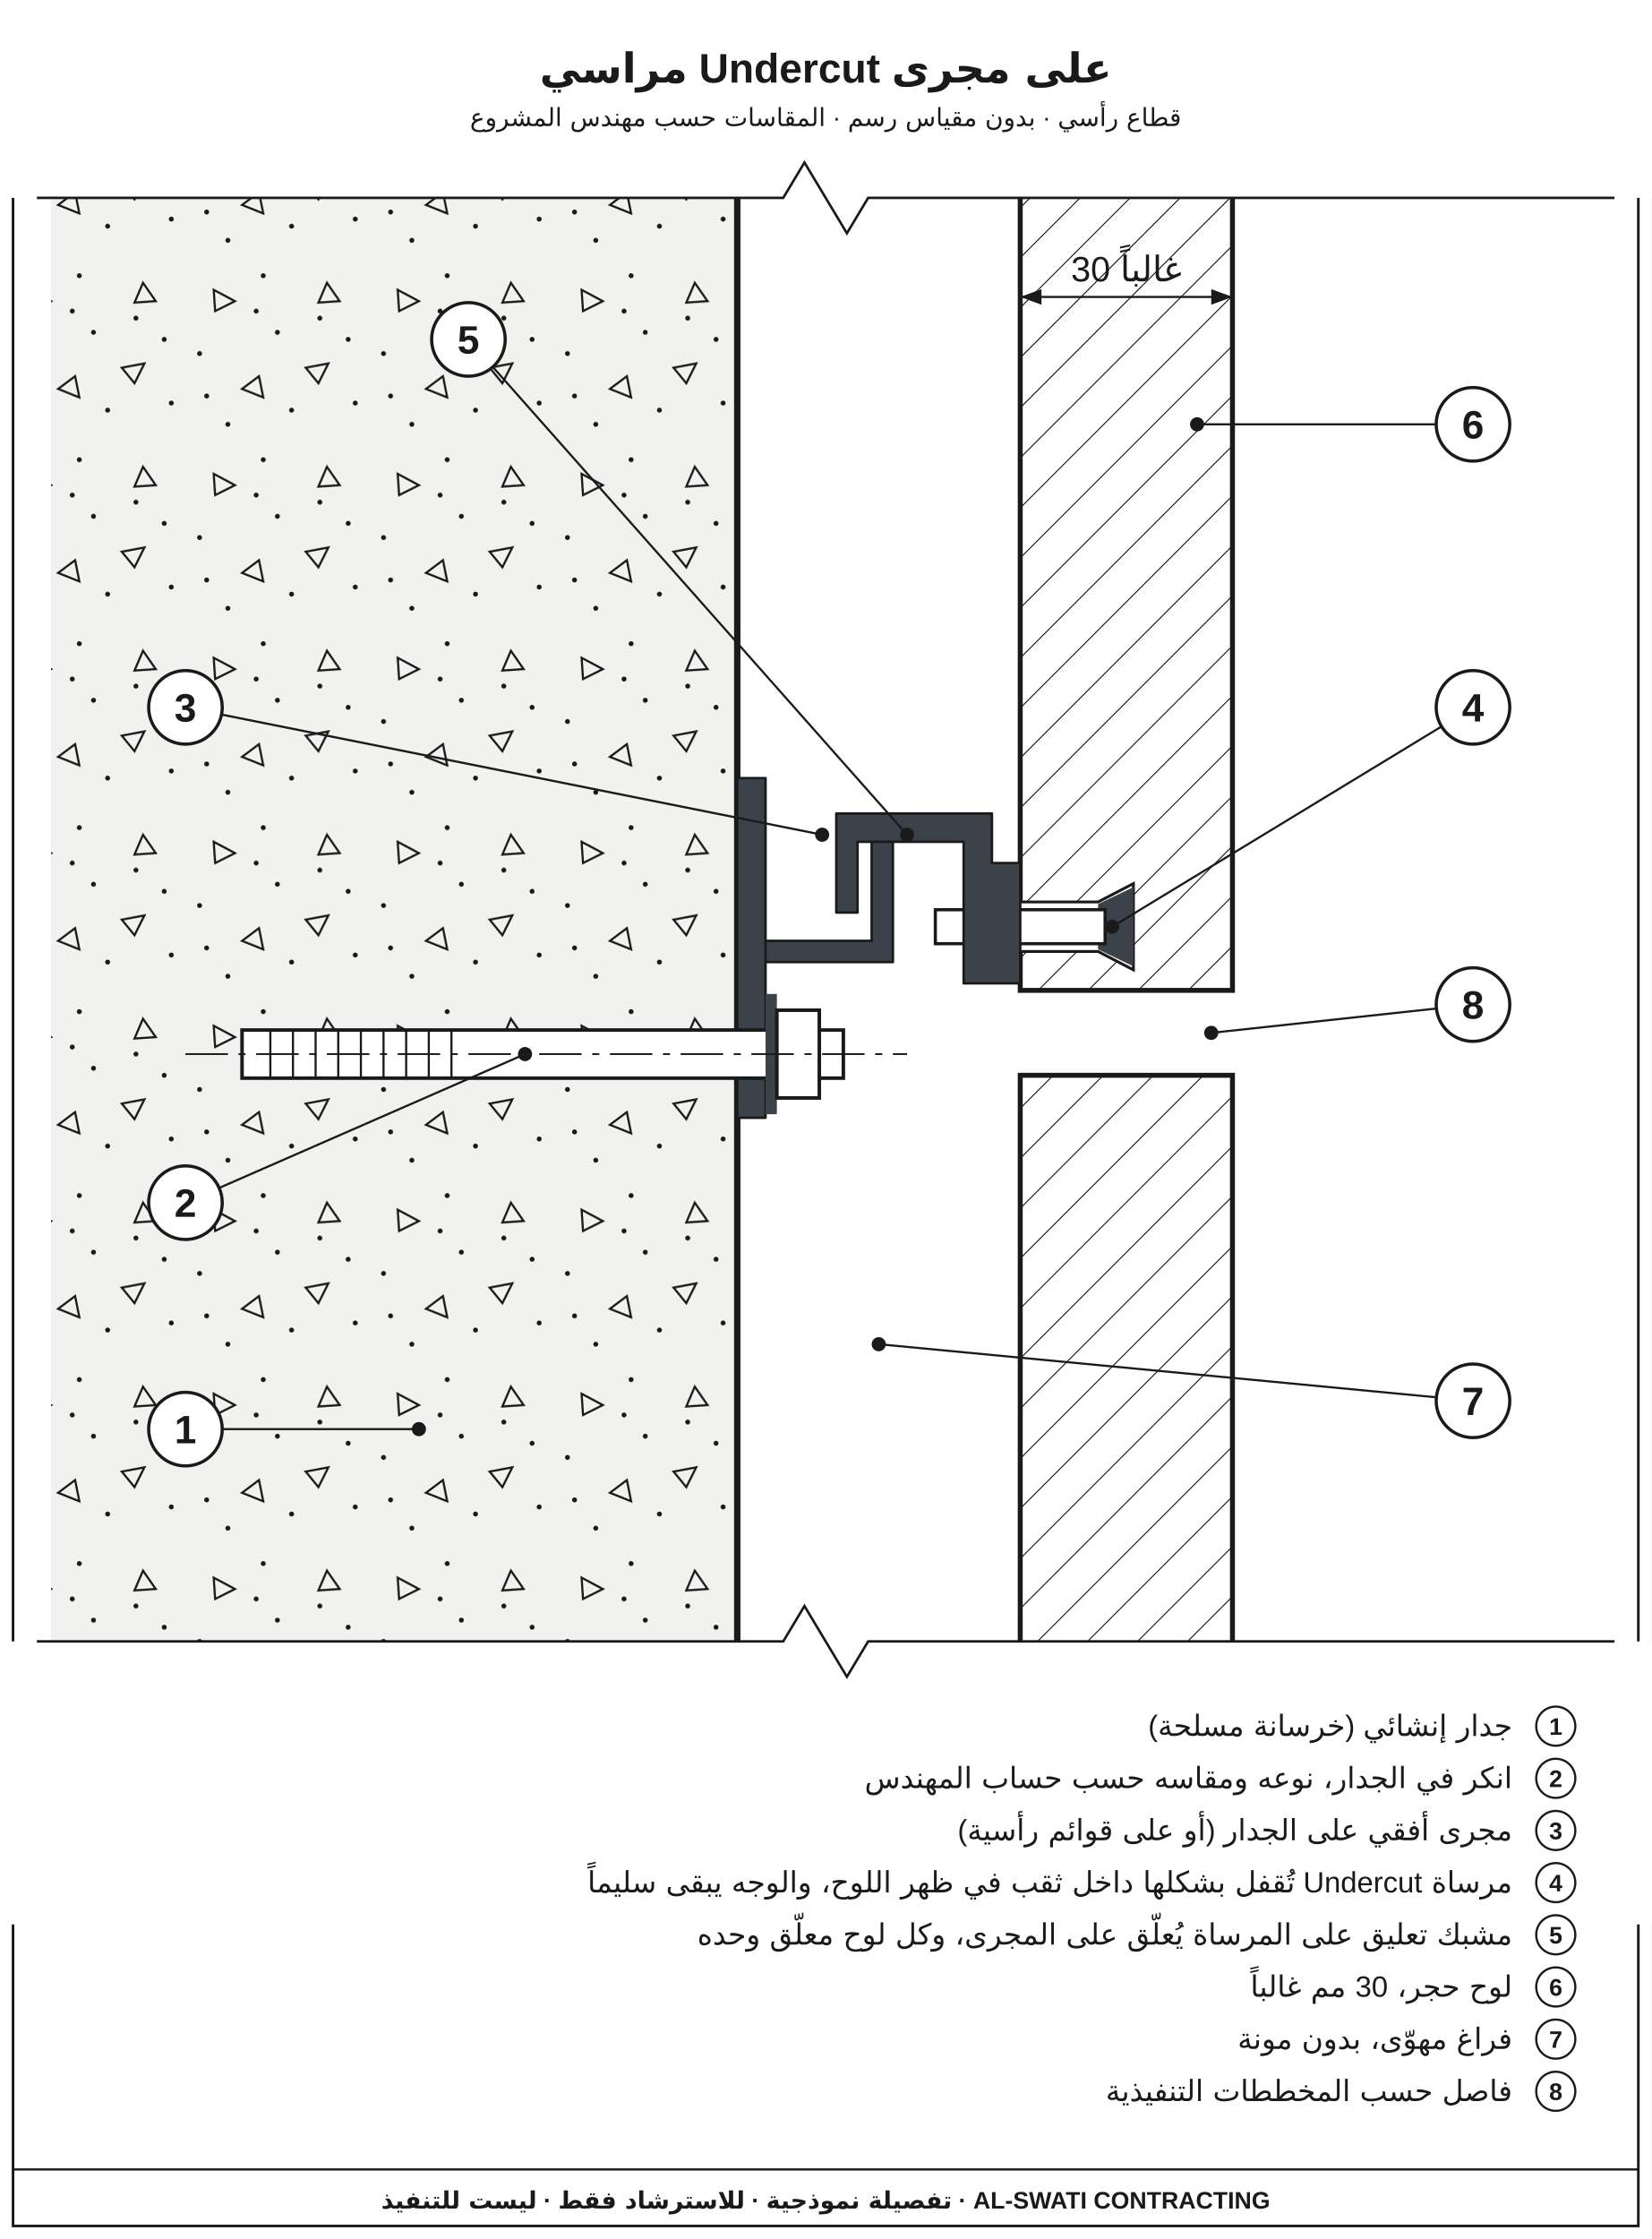
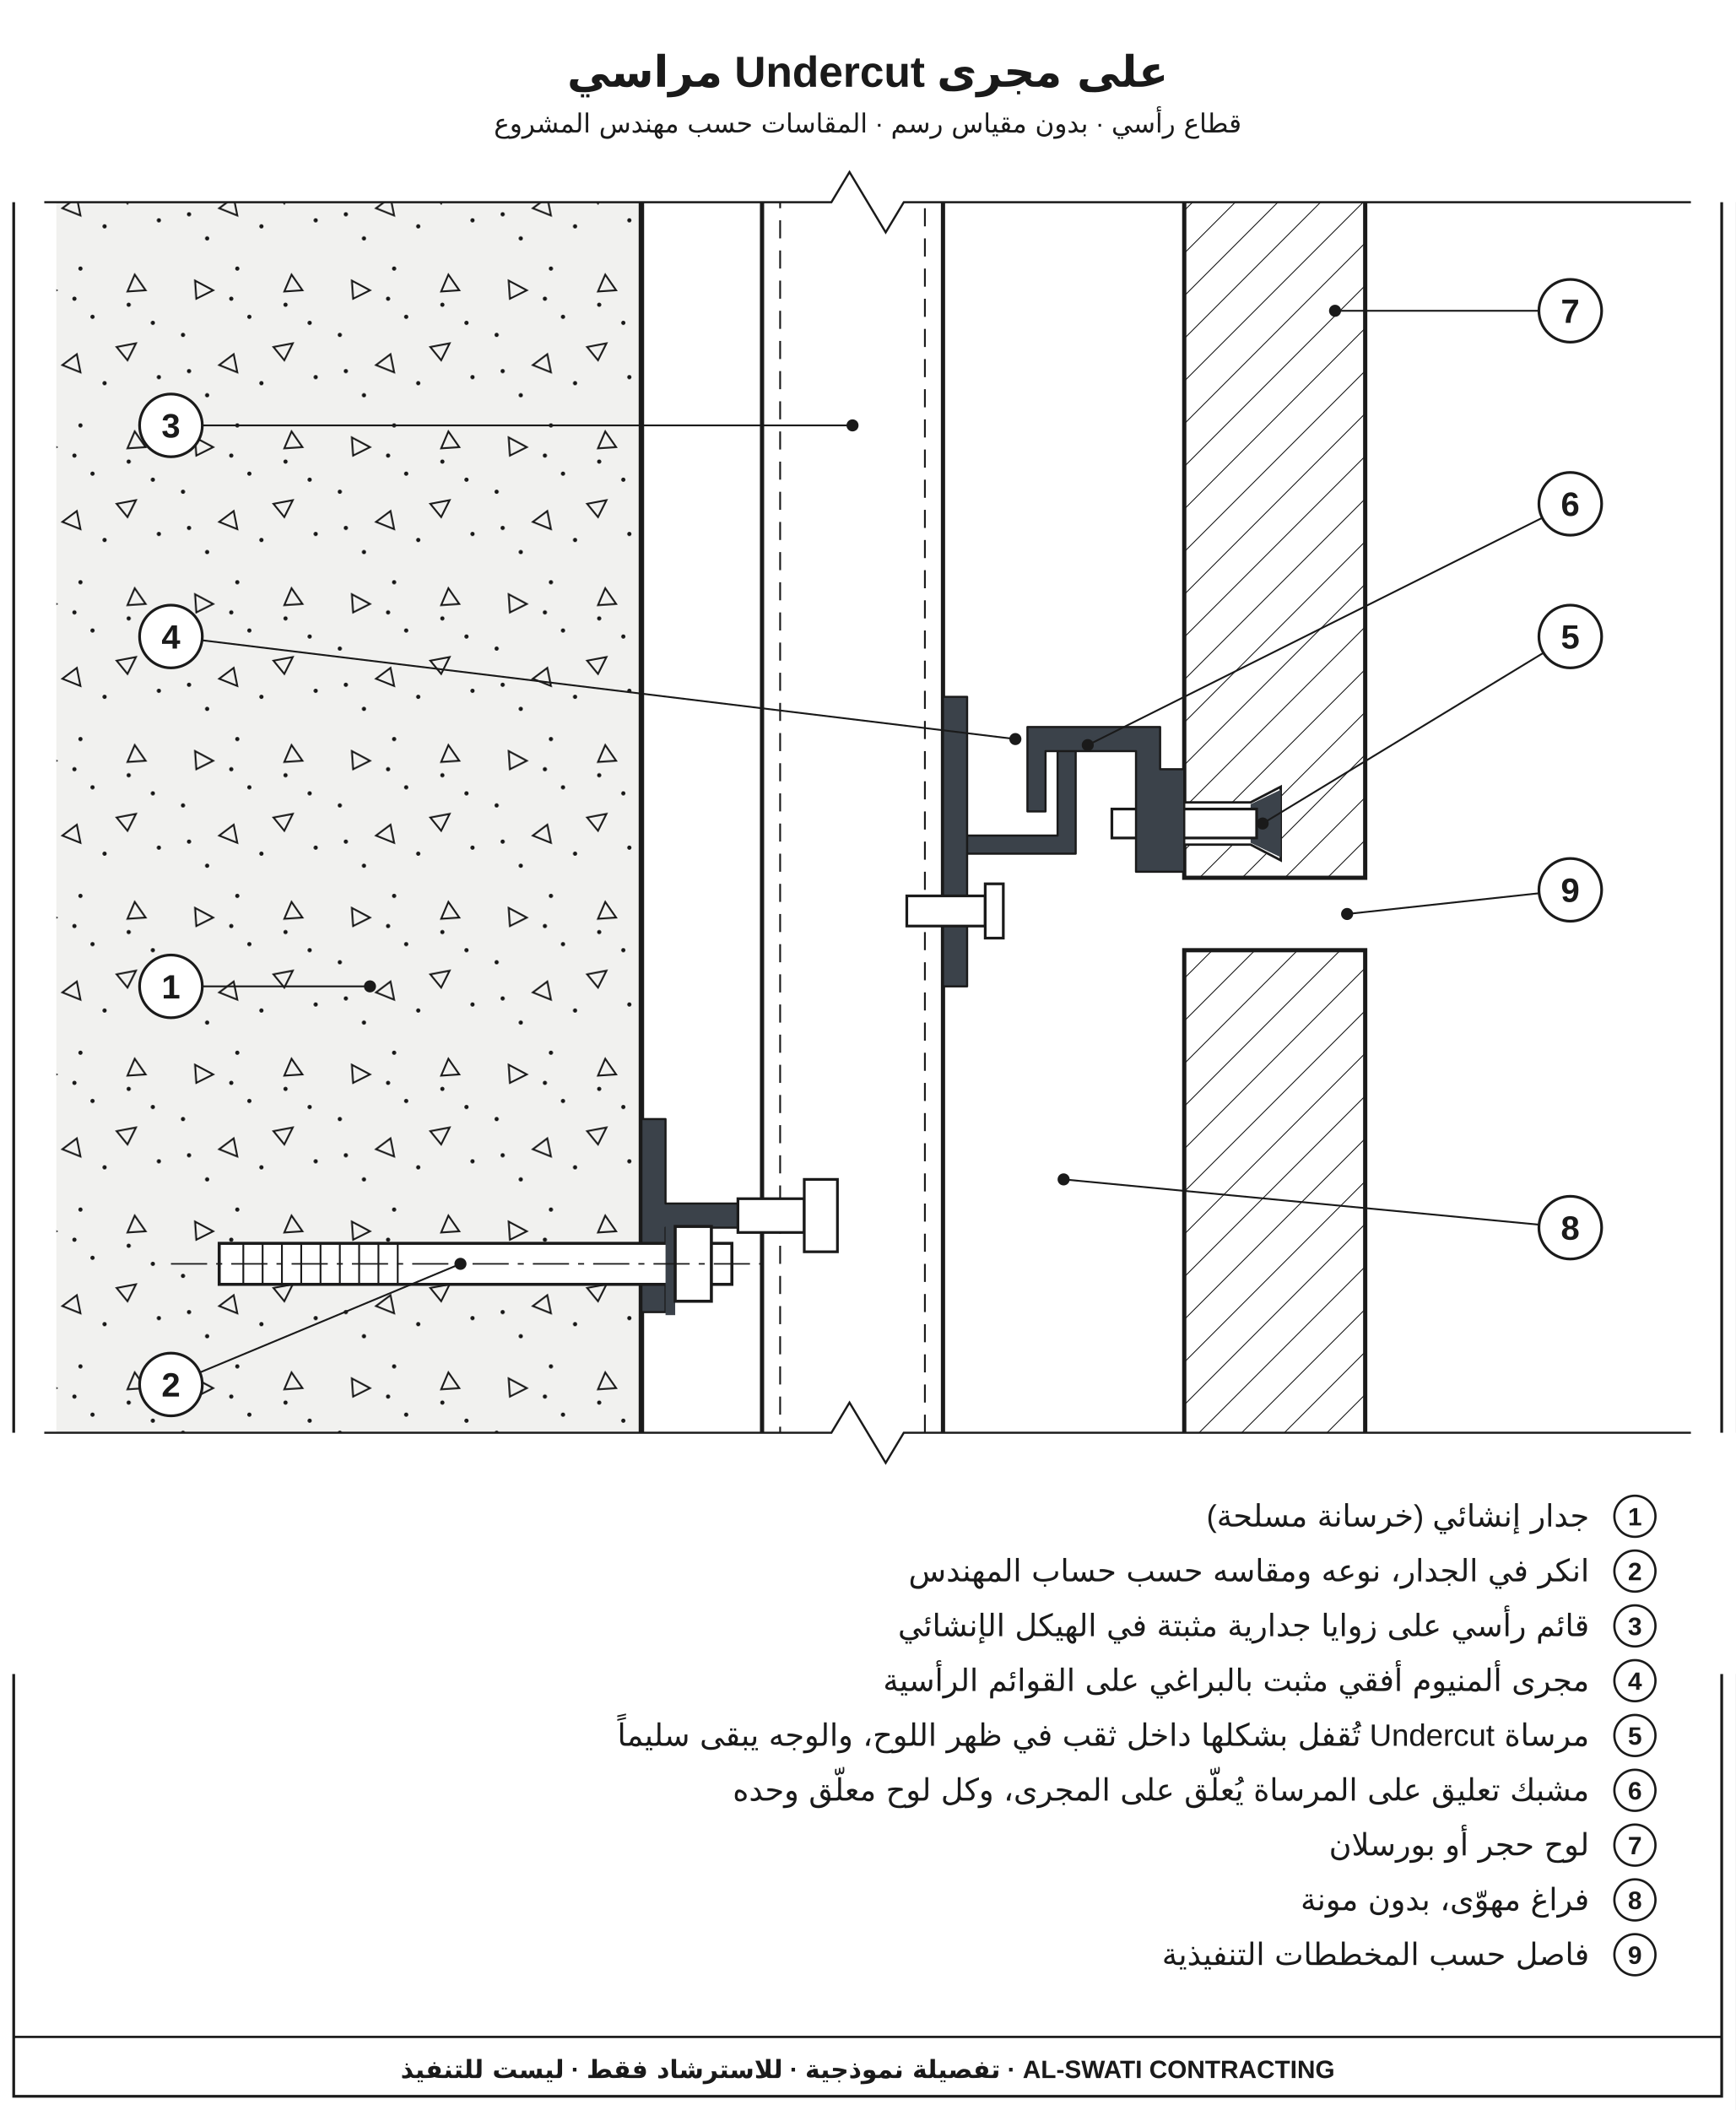
- <svg xmlns="http://www.w3.org/2000/svg" viewBox="0 0 760 1030.2" role="img" aria-label="مراسي Undercut على مجرى">
+ <svg xmlns="http://www.w3.org/2000/svg" viewBox="0 0 760 924" role="img" aria-label="مراسي Undercut على مجرى">
  <defs>
    <pattern id="h-stone-undercut-ar" width="5" height="5" patternUnits="userSpaceOnUse" patternTransform="rotate(45)">
      <rect width="5" height="5" fill="#fff" />
      <path d="M0 0 V5" stroke="#1a1a1a" stroke-width=".28" />
    </pattern>
    <pattern id="h-conc-undercut-ar" width="26" height="26" patternUnits="userSpaceOnUse">
      <rect width="26" height="26" fill="#f1f1ef" />
      <path d="M4 5 l3 1.6 l-2.8 1.4 Z M17 16 l3.2 -.6 l-1.4 2.8 Z M20 4 l1.8 2.6 l-3 .2 Z M8 19 l2.4 -1.8 l.6 3 Z" fill="none" stroke="#1a1a1a" stroke-width=".3" />
      <g fill="#1a1a1a">
        <circle cx="2" cy="14" r=".35" />
        <circle cx="11" cy="3" r=".35" />
        <circle cx="13" cy="11" r=".35" />
        <circle cx="23" cy="12" r=".35" />
        <circle cx="6" cy="24" r=".35" />
        <circle cx="15" cy="22" r=".35" />
        <circle cx="24" cy="21" r=".35" />
        <circle cx="10" cy="8" r=".35" />
        <circle cx="19" cy="9" r=".35" />
        <circle cx="3" cy="20" r=".35" />
      </g>
    </pattern>
    <pattern id="h-block-undercut-ar" width="60" height="40" patternUnits="userSpaceOnUse">
      <rect width="60" height="40" fill="#f6f6f4" />
      <path d="M0 0 H60 M0 40 H60" stroke="#1a1a1a" stroke-width=".4" />
      <rect x="6" y="6" width="20" height="28" fill="#fff" stroke="#1a1a1a" stroke-width=".3" />
      <rect x="34" y="6" width="20" height="28" fill="#fff" stroke="#1a1a1a" stroke-width=".3" />
    </pattern>
    <clipPath id="cp-undercut-ar">
-       <rect x="-97" y="-118" width="219" height="216" />
+       <rect x="-97" y="-118" width="269" height="216" />
    </clipPath>
    <style>.en{font-family:Montserrat,Arial,sans-serif;fill:#1a1a1a}.ar{font-family:Tajawal,Arial,sans-serif;fill:#1a1a1a}</style>
  </defs>
-   <rect width="760" height="1030.2" fill="#fff" />
-   <rect x="6" y="6" width="748" height="1018.2" fill="none" stroke="#1a1a1a" stroke-width="1.2" />
-   <g transform="translate(339.3 455.7) scale(3.255814)">
+   <rect width="760" height="924" fill="#fff" />
+   <rect x="6" y="6" width="748" height="912" fill="none" stroke="#1a1a1a" stroke-width="1.2" />
+   <g transform="translate(280.9 384.4) scale(2.641509)">
    <g clip-path="url(#cp-undercut-ar)">
      <rect x="-200" y="-132" width="200" height="244" fill="url(#h-conc-undercut-ar)" />
      <path d="M0 -132 V112" stroke="#1a1a1a" stroke-width=".9" />
-       <path d="M0 -30 h4 v26 h18 v-20 h-3 v17 h-15 v25 h-4 Z" fill="#3b424a" stroke="#1a1a1a" stroke-width=".35" stroke-linejoin="round" />
-       <rect x="-70" y="5.6" width="85" height="6.8" fill="#fff" stroke="#1a1a1a" stroke-width=".5" />
-       <path d="M-66.0 5.6 v6.8" stroke="#1a1a1a" stroke-width=".3" />
-       <path d="M-62.8 5.6 v6.8" stroke="#1a1a1a" stroke-width=".3" />
-       <path d="M-59.6 5.6 v6.8" stroke="#1a1a1a" stroke-width=".3" />
-       <path d="M-56.4 5.6 v6.8" stroke="#1a1a1a" stroke-width=".3" />
-       <path d="M-53.2 5.6 v6.8" stroke="#1a1a1a" stroke-width=".3" />
-       <path d="M-50.0 5.6 v6.8" stroke="#1a1a1a" stroke-width=".3" />
-       <path d="M-46.8 5.6 v6.8" stroke="#1a1a1a" stroke-width=".3" />
-       <path d="M-43.6 5.6 v6.8" stroke="#1a1a1a" stroke-width=".3" />
-       <path d="M-40.4 5.6 v6.8" stroke="#1a1a1a" stroke-width=".3" />
-       <rect x="4" y="0.5" width="1.6" height="17" fill="#3b424a" />
-       <rect x="5.6" y="2.8" width="6" height="12.4" fill="#fff" stroke="#1a1a1a" stroke-width=".5" />
-       <path d="M-78 9 H24" stroke="#1a1a1a" stroke-width=".25" stroke-dasharray="6 1.5 1 1.5" />
-       <rect x="40" y="12" width="30" height="100" fill="url(#h-stone-undercut-ar)" stroke="#1a1a1a" stroke-width=".7" />
-       <rect x="40" y="-132" width="30" height="132" fill="url(#h-stone-undercut-ar)" stroke="#1a1a1a" stroke-width=".7" />
-       <path d="M39.7 -12.5 H51 L56 -15.1 V-2.9 L51 -5.5 H39.7 Z" fill="#fff" stroke="#1a1a1a" stroke-width=".4" />
-       <path d="M51 -12.2 L56 -14.6 V-3.4 L51 -5.8 Z" fill="#3b424a" />
-       <rect x="28" y="-11.4" width="24" height="4.8" fill="#fff" stroke="#1a1a1a" stroke-width=".45" />
-       <path d="M40 -18 h-4 v-7 h-22 v14 h3 v-10 h15 v20 h8 Z" fill="#3b424a" stroke="#1a1a1a" stroke-width=".35" stroke-linejoin="round" />
+       <path d="M0 40 h4 v14 h16 v4 h-16 v14 h-4 Z" fill="#3b424a" stroke="#1a1a1a" stroke-width=".35" stroke-linejoin="round" />
+       <rect x="-70" y="60.6" width="85" height="6.8" fill="#fff" stroke="#1a1a1a" stroke-width=".5" />
+       <path d="M-66.0 60.6 v6.8" stroke="#1a1a1a" stroke-width=".3" />
+       <path d="M-62.8 60.6 v6.8" stroke="#1a1a1a" stroke-width=".3" />
+       <path d="M-59.6 60.6 v6.8" stroke="#1a1a1a" stroke-width=".3" />
+       <path d="M-56.4 60.6 v6.8" stroke="#1a1a1a" stroke-width=".3" />
+       <path d="M-53.2 60.6 v6.8" stroke="#1a1a1a" stroke-width=".3" />
+       <path d="M-50.0 60.6 v6.8" stroke="#1a1a1a" stroke-width=".3" />
+       <path d="M-46.8 60.6 v6.8" stroke="#1a1a1a" stroke-width=".3" />
+       <path d="M-43.6 60.6 v6.8" stroke="#1a1a1a" stroke-width=".3" />
+       <path d="M-40.4 60.6 v6.8" stroke="#1a1a1a" stroke-width=".3" />
+       <rect x="4" y="55.5" width="1.6" height="17" fill="#3b424a" />
+       <rect x="5.6" y="57.8" width="6" height="12.4" fill="#fff" stroke="#1a1a1a" stroke-width=".5" />
+       <path d="M-78 64 H24" stroke="#1a1a1a" stroke-width=".25" stroke-dasharray="6 1.5 1 1.5" />
+       <rect x="20" y="-132" width="30" height="244" fill="#fff" stroke="#1a1a1a" stroke-width=".7" />
+       <rect x="23" y="-132" width="24" height="244" fill="none" stroke="#1a1a1a" stroke-width=".3" stroke-dasharray="3 2" />
+       <rect x="16" y="53.2" width="11" height="5.6" fill="#fff" stroke="#1a1a1a" stroke-width=".45" />
+       <rect x="27" y="50" width="5.5" height="12" fill="#fff" stroke="#1a1a1a" stroke-width=".45" />
+       <g transform="translate(50 0)">
+         <path d="M0 -30 h4 v26 h18 v-20 h-3 v17 h-15 v25 h-4 Z" fill="#3b424a" stroke="#1a1a1a" stroke-width=".35" stroke-linejoin="round" />
+         <rect x="-6" y="3" width="13" height="5" fill="#fff" stroke="#1a1a1a" stroke-width=".45" />
+         <rect x="7" y="1" width="3" height="9" fill="#fff" stroke="#1a1a1a" stroke-width=".45" />
+         <rect x="40" y="12" width="30" height="100" fill="url(#h-stone-undercut-ar)" stroke="#1a1a1a" stroke-width=".7" />
+         <rect x="40" y="-132" width="30" height="132" fill="url(#h-stone-undercut-ar)" stroke="#1a1a1a" stroke-width=".7" />
+         <path d="M39.7 -12.5 H51 L56 -15.1 V-2.9 L51 -5.5 H39.7 Z" fill="#fff" stroke="#1a1a1a" stroke-width=".4" />
+         <path d="M51 -12.2 L56 -14.6 V-3.4 L51 -5.8 Z" fill="#3b424a" />
+         <rect x="28" y="-11.4" width="24" height="4.8" fill="#fff" stroke="#1a1a1a" stroke-width=".45" />
+         <path d="M40 -18 h-4 v-7 h-22 v14 h3 v-10 h15 v20 h8 Z" fill="#3b424a" stroke="#1a1a1a" stroke-width=".35" stroke-linejoin="round" />
+       </g>
    </g>
-     <rect x="-125" y="-152" width="275" height="40" fill="#fff" />
-     <path d="M-99 -112 H6.5 l3 -5 l6 10 l3 -5 H124" fill="none" stroke="#1a1a1a" stroke-width=".35" />
-     <rect x="-125" y="92" width="275" height="40" fill="#fff" />
-     <path d="M-99 92 H6.5 l3 -5 l6 10 l3 -5 H124" fill="none" stroke="#1a1a1a" stroke-width=".35" />
-     <path d="M-78 62 L-45 62" stroke="#1a1a1a" stroke-width=".3" />
-     <circle cx="-45" cy="62" r="1" fill="#1a1a1a" />
-     <circle cx="-78" cy="62" r="5.2" fill="#fff" stroke="#1a1a1a" stroke-width=".45" />
-     <text x="-78" y="64" font-size="5.6" font-weight="700" text-anchor="middle" class="en">1</text>
-     <path d="M-78 30 L-30 9" stroke="#1a1a1a" stroke-width=".3" />
-     <circle cx="-30" cy="9" r="1" fill="#1a1a1a" />
-     <circle cx="-78" cy="30" r="5.2" fill="#fff" stroke="#1a1a1a" stroke-width=".45" />
-     <text x="-78" y="32" font-size="5.6" font-weight="700" text-anchor="middle" class="en">2</text>
-     <path d="M-78 -40 L12 -22" stroke="#1a1a1a" stroke-width=".3" />
-     <circle cx="12" cy="-22" r="1" fill="#1a1a1a" />
+     <rect x="-125" y="-152" width="325" height="40" fill="#fff" />
+     <path d="M-99 -112 H31.5 l3 -5 l6 10 l3 -5 H174" fill="none" stroke="#1a1a1a" stroke-width=".35" />
+     <rect x="-125" y="92" width="325" height="40" fill="#fff" />
+     <path d="M-99 92 H31.5 l3 -5 l6 10 l3 -5 H174" fill="none" stroke="#1a1a1a" stroke-width=".35" />
+     <path d="M-78 18 L-45 18" stroke="#1a1a1a" stroke-width=".3" />
+     <circle cx="-45" cy="18" r="1" fill="#1a1a1a" />
+     <circle cx="-78" cy="18" r="5.2" fill="#fff" stroke="#1a1a1a" stroke-width=".45" />
+     <text x="-78" y="20" font-size="5.6" font-weight="700" text-anchor="middle" class="en">1</text>
+     <path d="M-78 84 L-30 64" stroke="#1a1a1a" stroke-width=".3" />
+     <circle cx="-30" cy="64" r="1" fill="#1a1a1a" />
+     <circle cx="-78" cy="84" r="5.2" fill="#fff" stroke="#1a1a1a" stroke-width=".45" />
+     <text x="-78" y="86" font-size="5.6" font-weight="700" text-anchor="middle" class="en">2</text>
+     <path d="M-78 -75 L35 -75" stroke="#1a1a1a" stroke-width=".3" />
+     <circle cx="35" cy="-75" r="1" fill="#1a1a1a" />
+     <circle cx="-78" cy="-75" r="5.2" fill="#fff" stroke="#1a1a1a" stroke-width=".45" />
+     <text x="-78" y="-73" font-size="5.6" font-weight="700" text-anchor="middle" class="en">3</text>
+     <path d="M-78 -40 L62 -23" stroke="#1a1a1a" stroke-width=".3" />
+     <circle cx="62" cy="-23" r="1" fill="#1a1a1a" />
    <circle cx="-78" cy="-40" r="5.2" fill="#fff" stroke="#1a1a1a" stroke-width=".45" />
-     <text x="-78" y="-38" font-size="5.6" font-weight="700" text-anchor="middle" class="en">3</text>
-     <path d="M104 -40 L53 -9" stroke="#1a1a1a" stroke-width=".3" />
-     <circle cx="53" cy="-9" r="1" fill="#1a1a1a" />
-     <circle cx="104" cy="-40" r="5.2" fill="#fff" stroke="#1a1a1a" stroke-width=".45" />
-     <text x="104" y="-38" font-size="5.6" font-weight="700" text-anchor="middle" class="en">4</text>
-     <path d="M-38 -92 L24 -22" stroke="#1a1a1a" stroke-width=".3" />
-     <circle cx="24" cy="-22" r="1" fill="#1a1a1a" />
-     <circle cx="-38" cy="-92" r="5.2" fill="#fff" stroke="#1a1a1a" stroke-width=".45" />
-     <text x="-38" y="-90" font-size="5.6" font-weight="700" text-anchor="middle" class="en">5</text>
-     <path d="M104 -80 L65 -80" stroke="#1a1a1a" stroke-width=".3" />
-     <circle cx="65" cy="-80" r="1" fill="#1a1a1a" />
-     <circle cx="104" cy="-80" r="5.2" fill="#fff" stroke="#1a1a1a" stroke-width=".45" />
-     <text x="104" y="-78" font-size="5.6" font-weight="700" text-anchor="middle" class="en">6</text>
-     <path d="M104 58 L20 50" stroke="#1a1a1a" stroke-width=".3" />
-     <circle cx="20" cy="50" r="1" fill="#1a1a1a" />
-     <circle cx="104" cy="58" r="5.2" fill="#fff" stroke="#1a1a1a" stroke-width=".45" />
-     <text x="104" y="60" font-size="5.6" font-weight="700" text-anchor="middle" class="en">7</text>
-     <path d="M104 2 L67 6" stroke="#1a1a1a" stroke-width=".3" />
-     <circle cx="67" cy="6" r="1" fill="#1a1a1a" />
-     <circle cx="104" cy="2" r="5.2" fill="#fff" stroke="#1a1a1a" stroke-width=".45" />
-     <text x="104" y="4" font-size="5.6" font-weight="700" text-anchor="middle" class="en">8</text>
-     <path d="M40 -98 H70 M40 -101 v6 M70 -101 v6" stroke="#1a1a1a" stroke-width=".3" fill="none" />
-     <path d="M40 -98 l3 -1.1 v2.2 Z M70 -98 l-3 -1.1 v2.2 Z" fill="#1a1a1a" />
-     <text x="55" y="-100.2" font-size="5" text-anchor="middle" class="ar">30 غالباً</text>
+     <text x="-78" y="-38" font-size="5.6" font-weight="700" text-anchor="middle" class="en">4</text>
+     <path d="M154 -40 L103 -9" stroke="#1a1a1a" stroke-width=".3" />
+     <circle cx="103" cy="-9" r="1" fill="#1a1a1a" />
+     <circle cx="154" cy="-40" r="5.2" fill="#fff" stroke="#1a1a1a" stroke-width=".45" />
+     <text x="154" y="-38" font-size="5.6" font-weight="700" text-anchor="middle" class="en">5</text>
+     <path d="M154 -62 L74 -22" stroke="#1a1a1a" stroke-width=".3" />
+     <circle cx="74" cy="-22" r="1" fill="#1a1a1a" />
+     <circle cx="154" cy="-62" r="5.2" fill="#fff" stroke="#1a1a1a" stroke-width=".45" />
+     <text x="154" y="-60" font-size="5.6" font-weight="700" text-anchor="middle" class="en">6</text>
+     <path d="M154 -94 L115 -94" stroke="#1a1a1a" stroke-width=".3" />
+     <circle cx="115" cy="-94" r="1" fill="#1a1a1a" />
+     <circle cx="154" cy="-94" r="5.2" fill="#fff" stroke="#1a1a1a" stroke-width=".45" />
+     <text x="154" y="-92" font-size="5.6" font-weight="700" text-anchor="middle" class="en">7</text>
+     <path d="M154 58 L70 50" stroke="#1a1a1a" stroke-width=".3" />
+     <circle cx="70" cy="50" r="1" fill="#1a1a1a" />
+     <circle cx="154" cy="58" r="5.2" fill="#fff" stroke="#1a1a1a" stroke-width=".45" />
+     <text x="154" y="60" font-size="5.6" font-weight="700" text-anchor="middle" class="en">8</text>
+     <path d="M154 2 L117 6" stroke="#1a1a1a" stroke-width=".3" />
+     <circle cx="117" cy="6" r="1" fill="#1a1a1a" />
+     <circle cx="154" cy="2" r="5.2" fill="#fff" stroke="#1a1a1a" stroke-width=".45" />
+     <text x="154" y="4" font-size="5.6" font-weight="700" text-anchor="middle" class="en">9</text>
  </g>
  <rect x="7" y="7" width="746" height="62" fill="#fff" />
  <text x="380.0" y="38" font-size="19" font-weight="700" text-anchor="middle" class="ar">مراسي Undercut على مجرى</text>
  <text x="380.0" y="58" font-size="11.5" text-anchor="middle" class="ar">قطاع رأسي · بدون مقياس رسم · المقاسات حسب مهندس المشروع</text>
-   <circle cx="716" cy="794.233" r="9" fill="#fff" stroke="#1a1a1a" stroke-width="1" />
-   <text x="716" y="798.233" font-size="11" font-weight="700" text-anchor="middle" class="en">1</text>
-   <text x="696" y="798.733" font-size="13.5" text-anchor="start" class="ar" direction="rtl">جدار إنشائي (خرسانة مسلحة)</text>
-   <circle cx="716" cy="818.233" r="9" fill="#fff" stroke="#1a1a1a" stroke-width="1" />
-   <text x="716" y="822.233" font-size="11" font-weight="700" text-anchor="middle" class="en">2</text>
-   <text x="696" y="822.733" font-size="13.5" text-anchor="start" class="ar" direction="rtl">انكر في الجدار، نوعه ومقاسه حسب حساب المهندس</text>
-   <circle cx="716" cy="842.233" r="9" fill="#fff" stroke="#1a1a1a" stroke-width="1" />
-   <text x="716" y="846.233" font-size="11" font-weight="700" text-anchor="middle" class="en">3</text>
-   <text x="696" y="846.733" font-size="13.5" text-anchor="start" class="ar" direction="rtl">مجرى أفقي على الجدار (أو على قوائم رأسية)</text>
-   <circle cx="716" cy="866.233" r="9" fill="#fff" stroke="#1a1a1a" stroke-width="1" />
-   <text x="716" y="870.233" font-size="11" font-weight="700" text-anchor="middle" class="en">4</text>
-   <text x="696" y="870.733" font-size="13.5" text-anchor="start" class="ar" direction="rtl">مرساة Undercut تُقفل بشكلها داخل ثقب في ظهر اللوح، والوجه يبقى سليماً</text>
-   <circle cx="716" cy="890.233" r="9" fill="#fff" stroke="#1a1a1a" stroke-width="1" />
-   <text x="716" y="894.233" font-size="11" font-weight="700" text-anchor="middle" class="en">5</text>
-   <text x="696" y="894.733" font-size="13.5" text-anchor="start" class="ar" direction="rtl">مشبك تعليق على المرساة يُعلّق على المجرى، وكل لوح معلّق وحده</text>
-   <circle cx="716" cy="914.233" r="9" fill="#fff" stroke="#1a1a1a" stroke-width="1" />
-   <text x="716" y="918.233" font-size="11" font-weight="700" text-anchor="middle" class="en">6</text>
-   <text x="696" y="918.733" font-size="13.5" text-anchor="start" class="ar" direction="rtl">لوح حجر، 30 مم غالباً</text>
-   <circle cx="716" cy="938.233" r="9" fill="#fff" stroke="#1a1a1a" stroke-width="1" />
-   <text x="716" y="942.233" font-size="11" font-weight="700" text-anchor="middle" class="en">7</text>
-   <text x="696" y="942.733" font-size="13.5" text-anchor="start" class="ar" direction="rtl">فراغ مهوّى، بدون مونة</text>
-   <circle cx="716" cy="962.233" r="9" fill="#fff" stroke="#1a1a1a" stroke-width="1" />
-   <text x="716" y="966.233" font-size="11" font-weight="700" text-anchor="middle" class="en">8</text>
-   <text x="696" y="966.733" font-size="13.5" text-anchor="start" class="ar" direction="rtl">فاصل حسب المخططات التنفيذية</text>
-   <path d="M6 998.2 H754" stroke="#1a1a1a" stroke-width="1" />
-   <text x="380.0" y="1016.2" font-size="11" font-weight="700" text-anchor="middle" class="ar">تفصيلة نموذجية · للاسترشاد فقط · ليست للتنفيذ · AL-SWATI CONTRACTING</text>
+   <circle cx="716" cy="664.0" r="9" fill="#fff" stroke="#1a1a1a" stroke-width="1" />
+   <text x="716" y="668.0" font-size="11" font-weight="700" text-anchor="middle" class="en">1</text>
+   <text x="696" y="668.5" font-size="13.5" text-anchor="start" class="ar" direction="rtl">جدار إنشائي (خرسانة مسلحة)</text>
+   <circle cx="716" cy="688.0" r="9" fill="#fff" stroke="#1a1a1a" stroke-width="1" />
+   <text x="716" y="692.0" font-size="11" font-weight="700" text-anchor="middle" class="en">2</text>
+   <text x="696" y="692.5" font-size="13.5" text-anchor="start" class="ar" direction="rtl">انكر في الجدار، نوعه ومقاسه حسب حساب المهندس</text>
+   <circle cx="716" cy="712.0" r="9" fill="#fff" stroke="#1a1a1a" stroke-width="1" />
+   <text x="716" y="716.0" font-size="11" font-weight="700" text-anchor="middle" class="en">3</text>
+   <text x="696" y="716.5" font-size="13.5" text-anchor="start" class="ar" direction="rtl">قائم رأسي على زوايا جدارية مثبتة في الهيكل الإنشائي</text>
+   <circle cx="716" cy="736.0" r="9" fill="#fff" stroke="#1a1a1a" stroke-width="1" />
+   <text x="716" y="740.0" font-size="11" font-weight="700" text-anchor="middle" class="en">4</text>
+   <text x="696" y="740.5" font-size="13.5" text-anchor="start" class="ar" direction="rtl">مجرى ألمنيوم أفقي مثبت بالبراغي على القوائم الرأسية</text>
+   <circle cx="716" cy="760.0" r="9" fill="#fff" stroke="#1a1a1a" stroke-width="1" />
+   <text x="716" y="764.0" font-size="11" font-weight="700" text-anchor="middle" class="en">5</text>
+   <text x="696" y="764.5" font-size="13.5" text-anchor="start" class="ar" direction="rtl">مرساة Undercut تُقفل بشكلها داخل ثقب في ظهر اللوح، والوجه يبقى سليماً</text>
+   <circle cx="716" cy="784.0" r="9" fill="#fff" stroke="#1a1a1a" stroke-width="1" />
+   <text x="716" y="788.0" font-size="11" font-weight="700" text-anchor="middle" class="en">6</text>
+   <text x="696" y="788.5" font-size="13.5" text-anchor="start" class="ar" direction="rtl">مشبك تعليق على المرساة يُعلّق على المجرى، وكل لوح معلّق وحده</text>
+   <circle cx="716" cy="808.0" r="9" fill="#fff" stroke="#1a1a1a" stroke-width="1" />
+   <text x="716" y="812.0" font-size="11" font-weight="700" text-anchor="middle" class="en">7</text>
+   <text x="696" y="812.5" font-size="13.5" text-anchor="start" class="ar" direction="rtl">لوح حجر أو بورسلان</text>
+   <circle cx="716" cy="832.0" r="9" fill="#fff" stroke="#1a1a1a" stroke-width="1" />
+   <text x="716" y="836.0" font-size="11" font-weight="700" text-anchor="middle" class="en">8</text>
+   <text x="696" y="836.5" font-size="13.5" text-anchor="start" class="ar" direction="rtl">فراغ مهوّى، بدون مونة</text>
+   <circle cx="716" cy="856.0" r="9" fill="#fff" stroke="#1a1a1a" stroke-width="1" />
+   <text x="716" y="860.0" font-size="11" font-weight="700" text-anchor="middle" class="en">9</text>
+   <text x="696" y="860.5" font-size="13.5" text-anchor="start" class="ar" direction="rtl">فاصل حسب المخططات التنفيذية</text>
+   <path d="M6 892 H754" stroke="#1a1a1a" stroke-width="1" />
+   <text x="380.0" y="910" font-size="11" font-weight="700" text-anchor="middle" class="ar">تفصيلة نموذجية · للاسترشاد فقط · ليست للتنفيذ · AL-SWATI CONTRACTING</text>
</svg>
